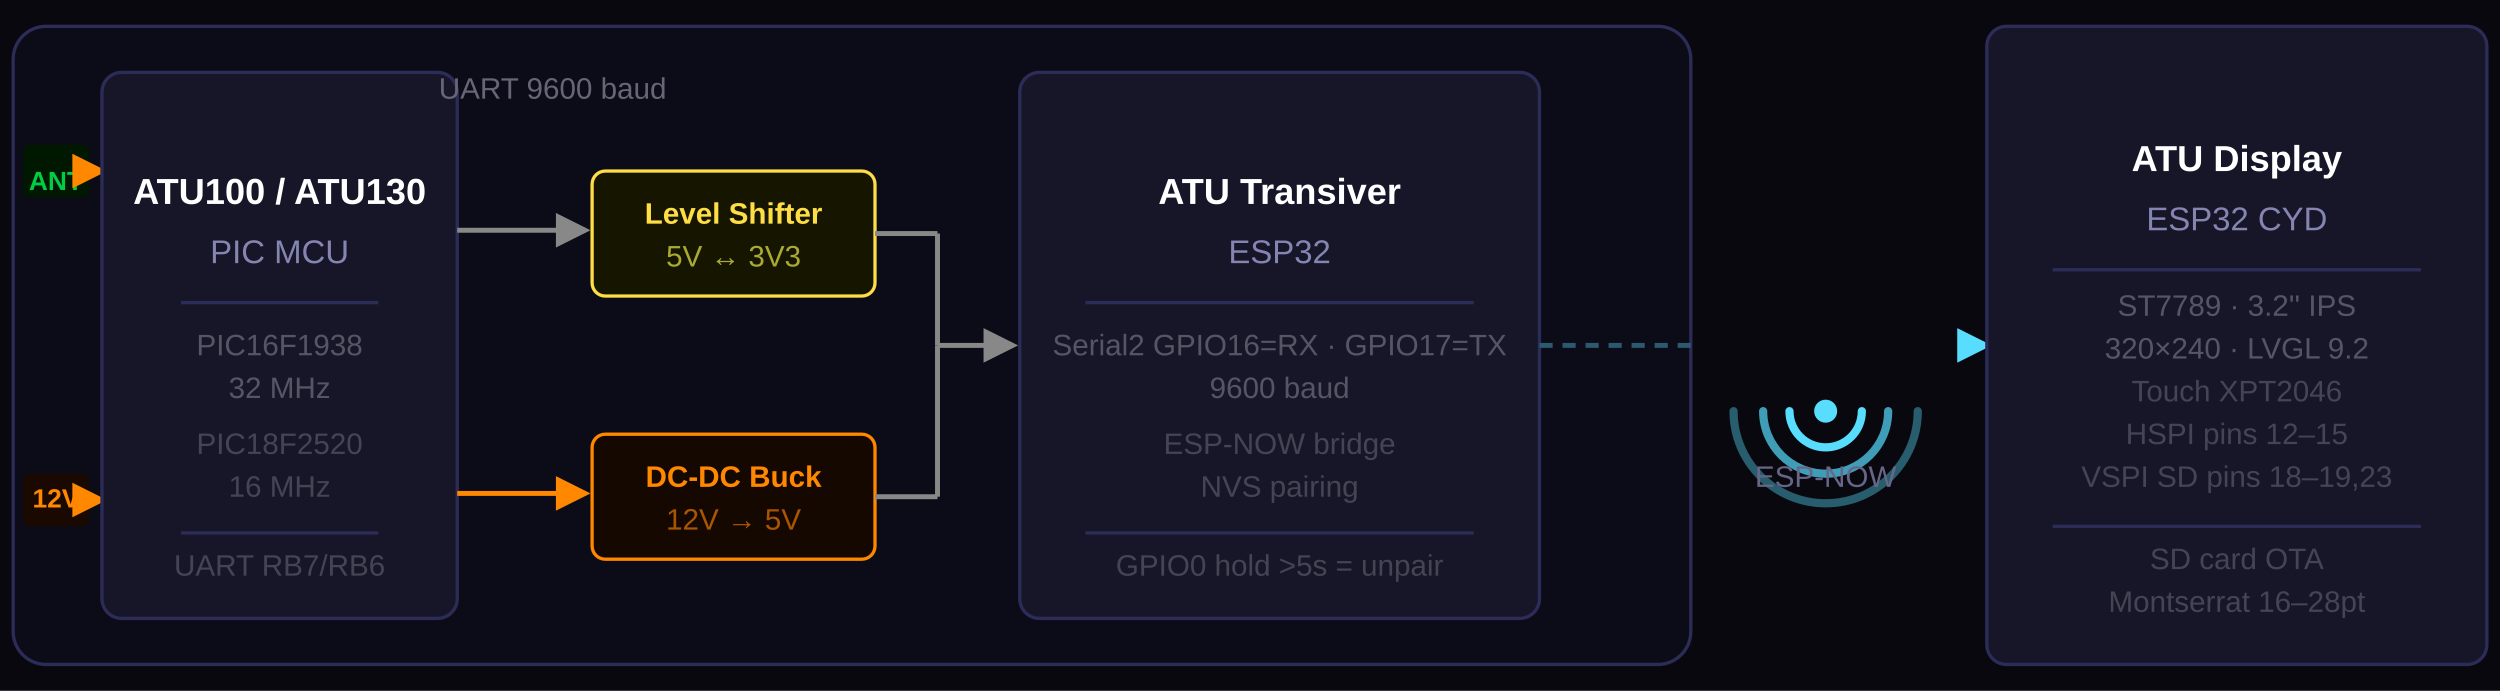
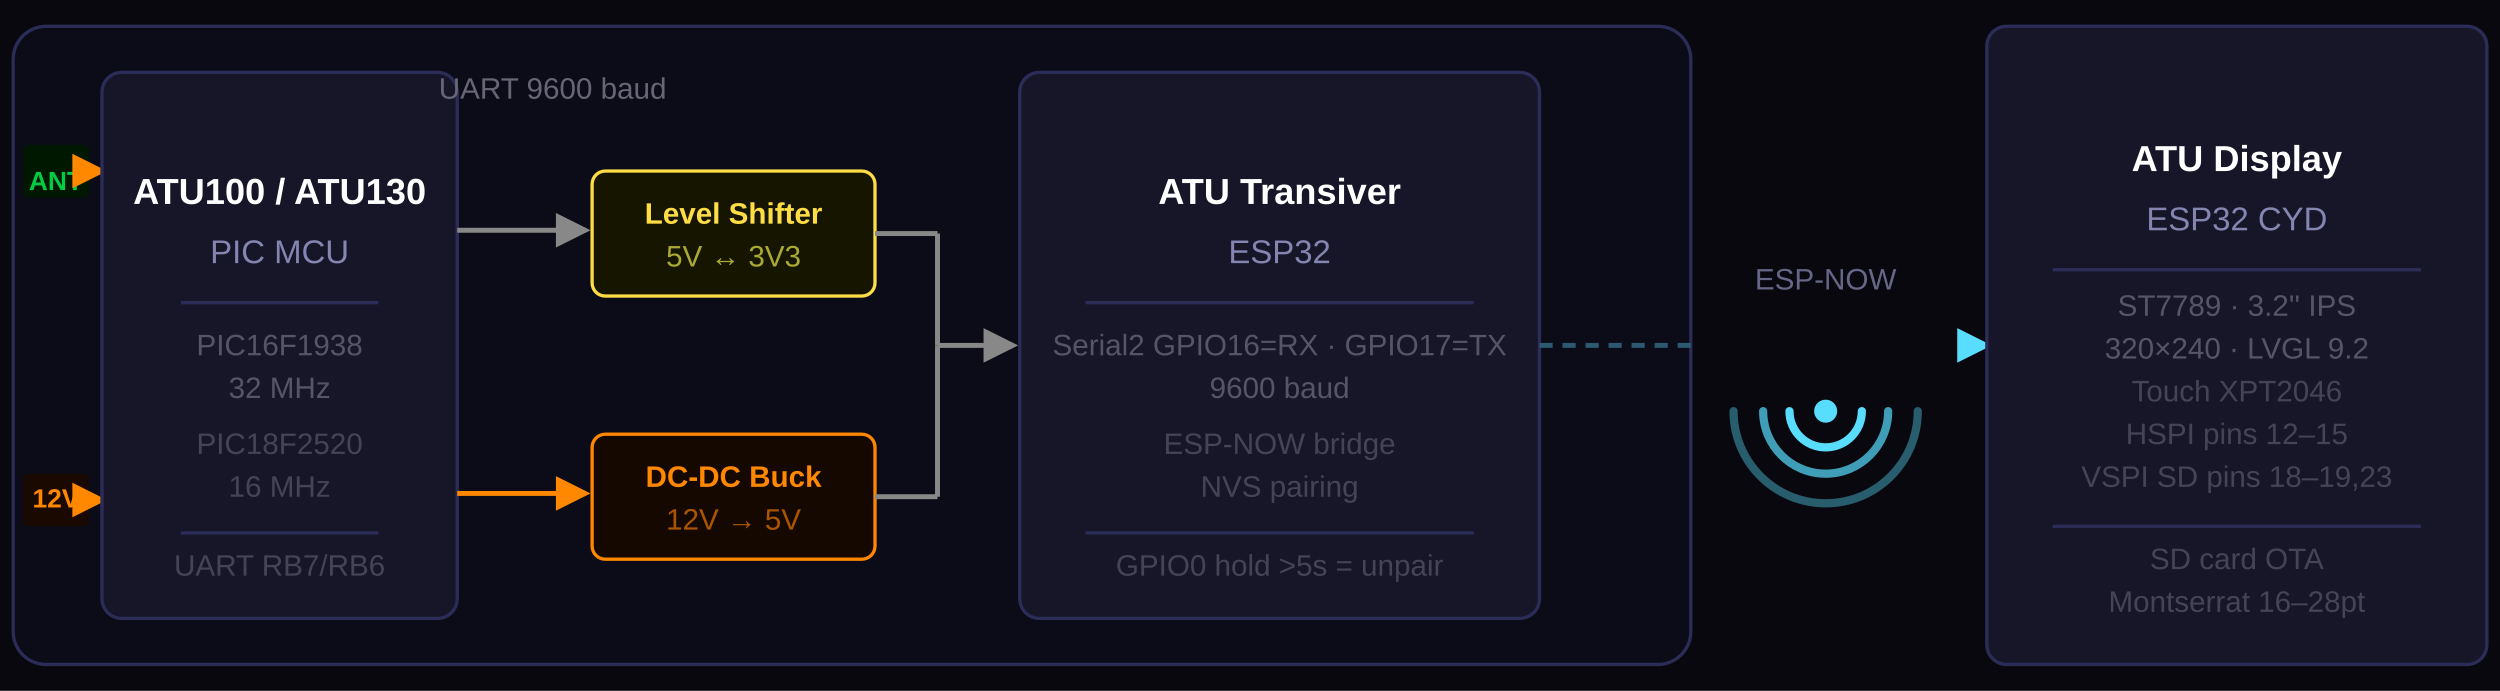
<svg xmlns="http://www.w3.org/2000/svg" viewBox="0 0 760 210" width="760" height="210">
  <defs>
    <marker id="ag" markerWidth="7" markerHeight="7" refX="6" refY="3.5" orient="auto">
      <path d="M0,0 L0,7 L7,3.5 Z" fill="#888888" />
    </marker>
    <marker id="ao" markerWidth="7" markerHeight="7" refX="6" refY="3.5" orient="auto">
      <path d="M0,0 L0,7 L7,3.5 Z" fill="#FF8800" />
    </marker>
    <marker id="ab" markerWidth="7" markerHeight="7" refX="6" refY="3.5" orient="auto">
      <path d="M0,0 L0,7 L7,3.5 Z" fill="#58DDFF" />
    </marker>
  </defs>
  <rect width="760" height="210" fill="#08080E" />
  <rect x="4" y="8" width="510" height="194" rx="10" fill="#0C0C18" stroke="#2C2C58" stroke-width="1" />
  <rect x="7" y="44" width="20" height="16" rx="2" fill="#001800" />
  <text x="17" y="55.5" text-anchor="middle" dominant-baseline="middle" fill="#00CC44" font-size="8" font-weight="bold" font-family="Arial,sans-serif">ANT</text>
  <line x1="27" y1="52" x2="31" y2="52" stroke="#00CC44" stroke-width="1.5" marker-end="url(#ao)" />
  <rect x="7" y="144" width="20" height="16" rx="2" fill="#1A0900" />
  <text x="17" y="152" text-anchor="middle" dominant-baseline="middle" fill="#FF8800" font-size="8" font-weight="bold" font-family="Arial,sans-serif">12V</text>
  <line x1="27" y1="152" x2="31" y2="152" stroke="#FF8800" stroke-width="1.5" marker-end="url(#ao)" />
  <rect x="31" y="22" width="108" height="166" rx="6" fill="#161628" stroke="#2C2C58" stroke-width="1" />
  <text x="85" y="62" text-anchor="middle" fill="#FFFFFF" font-size="11" font-weight="bold" font-family="Arial,sans-serif">ATU100 / ATU130</text>
  <text x="85" y="80" text-anchor="middle" fill="#8585B1" font-size="10" font-family="Arial,sans-serif">PIC MCU</text>
  <line x1="55" y1="92" x2="115" y2="92" stroke="#2C2C58" stroke-width="1" />
  <text x="85" y="108" text-anchor="middle" fill="#555566" font-size="9" font-family="Arial,sans-serif">PIC16F1938</text>
  <text x="85" y="121" text-anchor="middle" fill="#555566" font-size="9" font-family="Arial,sans-serif">32 MHz</text>
  <text x="85" y="138" text-anchor="middle" fill="#444455" font-size="9" font-family="Arial,sans-serif">PIC18F2520</text>
  <text x="85" y="151" text-anchor="middle" fill="#444455" font-size="9" font-family="Arial,sans-serif">16 MHz</text>
  <line x1="55" y1="162" x2="115" y2="162" stroke="#2C2C58" stroke-width="1" />
  <text x="85" y="175" text-anchor="middle" fill="#444455" font-size="9" font-family="Arial,sans-serif">UART RB7/RB6</text>
  <text x="168" y="30" text-anchor="middle" fill="#666677" font-size="9" font-family="Arial,sans-serif">UART  9600 baud</text>
  <line x1="139" y1="70" x2="178" y2="70" stroke="#888888" stroke-width="1.5" marker-end="url(#ag)" />
  <line x1="139" y1="150" x2="178" y2="150" stroke="#FF8800" stroke-width="1.5" marker-end="url(#ao)" />
  <rect x="180" y="52" width="86" height="38" rx="4" fill="#151500" stroke="#FFDD44" stroke-width="1" />
  <text x="223" y="68" text-anchor="middle" fill="#FFDD44" font-size="9" font-weight="bold" font-family="Arial,sans-serif">Level Shifter</text>
  <text x="223" y="81" text-anchor="middle" fill="#AAAA33" font-size="9" font-family="Arial,sans-serif">5V ↔ 3V3</text>
  <rect x="180" y="132" width="86" height="38" rx="4" fill="#140800" stroke="#FF8800" stroke-width="1" />
  <text x="223" y="148" text-anchor="middle" fill="#FF8800" font-size="9" font-weight="bold" font-family="Arial,sans-serif">DC-DC Buck</text>
  <text x="223" y="161" text-anchor="middle" fill="#AA5500" font-size="9" font-family="Arial,sans-serif">12V → 5V</text>
  <line x1="266" y1="71" x2="285" y2="71" stroke="#888888" stroke-width="1.5" />
  <line x1="266" y1="151" x2="285" y2="151" stroke="#888888" stroke-width="1.5" />
  <line x1="285" y1="71" x2="285" y2="105" stroke="#888888" stroke-width="1.5" />
  <line x1="285" y1="151" x2="285" y2="105" stroke="#888888" stroke-width="1.5" />
  <line x1="285" y1="105" x2="308" y2="105" stroke="#888888" stroke-width="1.5" marker-end="url(#ag)" />
  <rect x="310" y="22" width="158" height="166" rx="6" fill="#161628" stroke="#2C2C58" stroke-width="1" />
  <text x="389" y="62" text-anchor="middle" fill="#FFFFFF" font-size="11" font-weight="bold" font-family="Arial,sans-serif">ATU Transiver</text>
  <text x="389" y="80" text-anchor="middle" fill="#8585B1" font-size="10" font-family="Arial,sans-serif">ESP32</text>
  <line x1="330" y1="92" x2="448" y2="92" stroke="#2C2C58" stroke-width="1" />
  <text x="389" y="108" text-anchor="middle" fill="#555566" font-size="9" font-family="Arial,sans-serif">Serial2 GPIO16=RX · GPIO17=TX</text>
  <text x="389" y="121" text-anchor="middle" fill="#555566" font-size="9" font-family="Arial,sans-serif">9600 baud</text>
  <text x="389" y="138" text-anchor="middle" fill="#444455" font-size="9" font-family="Arial,sans-serif">ESP-NOW bridge</text>
  <text x="389" y="151" text-anchor="middle" fill="#444455" font-size="9" font-family="Arial,sans-serif">NVS pairing</text>
  <line x1="330" y1="162" x2="448" y2="162" stroke="#2C2C58" stroke-width="1" />
  <text x="389" y="175" text-anchor="middle" fill="#444455" font-size="9" font-family="Arial,sans-serif">GPIO0 hold &gt;5s = unpair</text>
  <line x1="468" y1="105" x2="514" y2="105" stroke="#2C5870" stroke-width="1.5" stroke-dasharray="4,3" />
  <line x1="596" y1="105" x2="604" y2="105" stroke="#2C5870" stroke-width="1.5" stroke-dasharray="4,3" marker-end="url(#ab)" />
  <circle cx="555" cy="125" r="3.5" fill="#58DDFF" />
  <path d="M544,125 A11,11 0 0,0 566,125" fill="none" stroke="#58DDFF" stroke-width="2.5" stroke-linecap="round" />
  <path d="M536,125 A19,19 0 0,0 574,125" fill="none" stroke="#58DDFF" stroke-width="2.5" stroke-linecap="round" opacity="0.7" />
  <path d="M527,125 A28,28 0 0,0 583,125" fill="none" stroke="#58DDFF" stroke-width="2.5" stroke-linecap="round" opacity="0.4" />
-   <text x="555" y="148" text-anchor="middle" fill="#666688" font-size="9" font-family="Arial,sans-serif">ESP-NOW</text>
+   <text x="555" y="88" text-anchor="middle" fill="#666688" font-size="9" font-family="Arial,sans-serif">ESP-NOW</text>
  <rect x="604" y="8" width="152" height="194" rx="6" fill="#161628" stroke="#2C2C58" stroke-width="1" />
  <text x="680" y="52" text-anchor="middle" fill="#FFFFFF" font-size="11" font-weight="bold" font-family="Arial,sans-serif">ATU Display</text>
  <text x="680" y="70" text-anchor="middle" fill="#8585B1" font-size="10" font-family="Arial,sans-serif">ESP32 CYD</text>
  <line x1="624" y1="82" x2="736" y2="82" stroke="#2C2C58" stroke-width="1" />
  <text x="680" y="96" text-anchor="middle" fill="#555566" font-size="9" font-family="Arial,sans-serif">ST7789 · 3.2'' IPS</text>
  <text x="680" y="109" text-anchor="middle" fill="#555566" font-size="9" font-family="Arial,sans-serif">320×240 · LVGL 9.2</text>
  <text x="680" y="122" text-anchor="middle" fill="#444455" font-size="9" font-family="Arial,sans-serif">Touch XPT2046</text>
  <text x="680" y="135" text-anchor="middle" fill="#444455" font-size="9" font-family="Arial,sans-serif">HSPI pins 12–15</text>
  <text x="680" y="148" text-anchor="middle" fill="#444455" font-size="9" font-family="Arial,sans-serif">VSPI SD pins 18–19,23</text>
  <line x1="624" y1="160" x2="736" y2="160" stroke="#2C2C58" stroke-width="1" />
  <text x="680" y="173" text-anchor="middle" fill="#444455" font-size="9" font-family="Arial,sans-serif">SD card OTA</text>
  <text x="680" y="186" text-anchor="middle" fill="#444455" font-size="9" font-family="Arial,sans-serif">Montserrat 16–28pt</text>
</svg>
